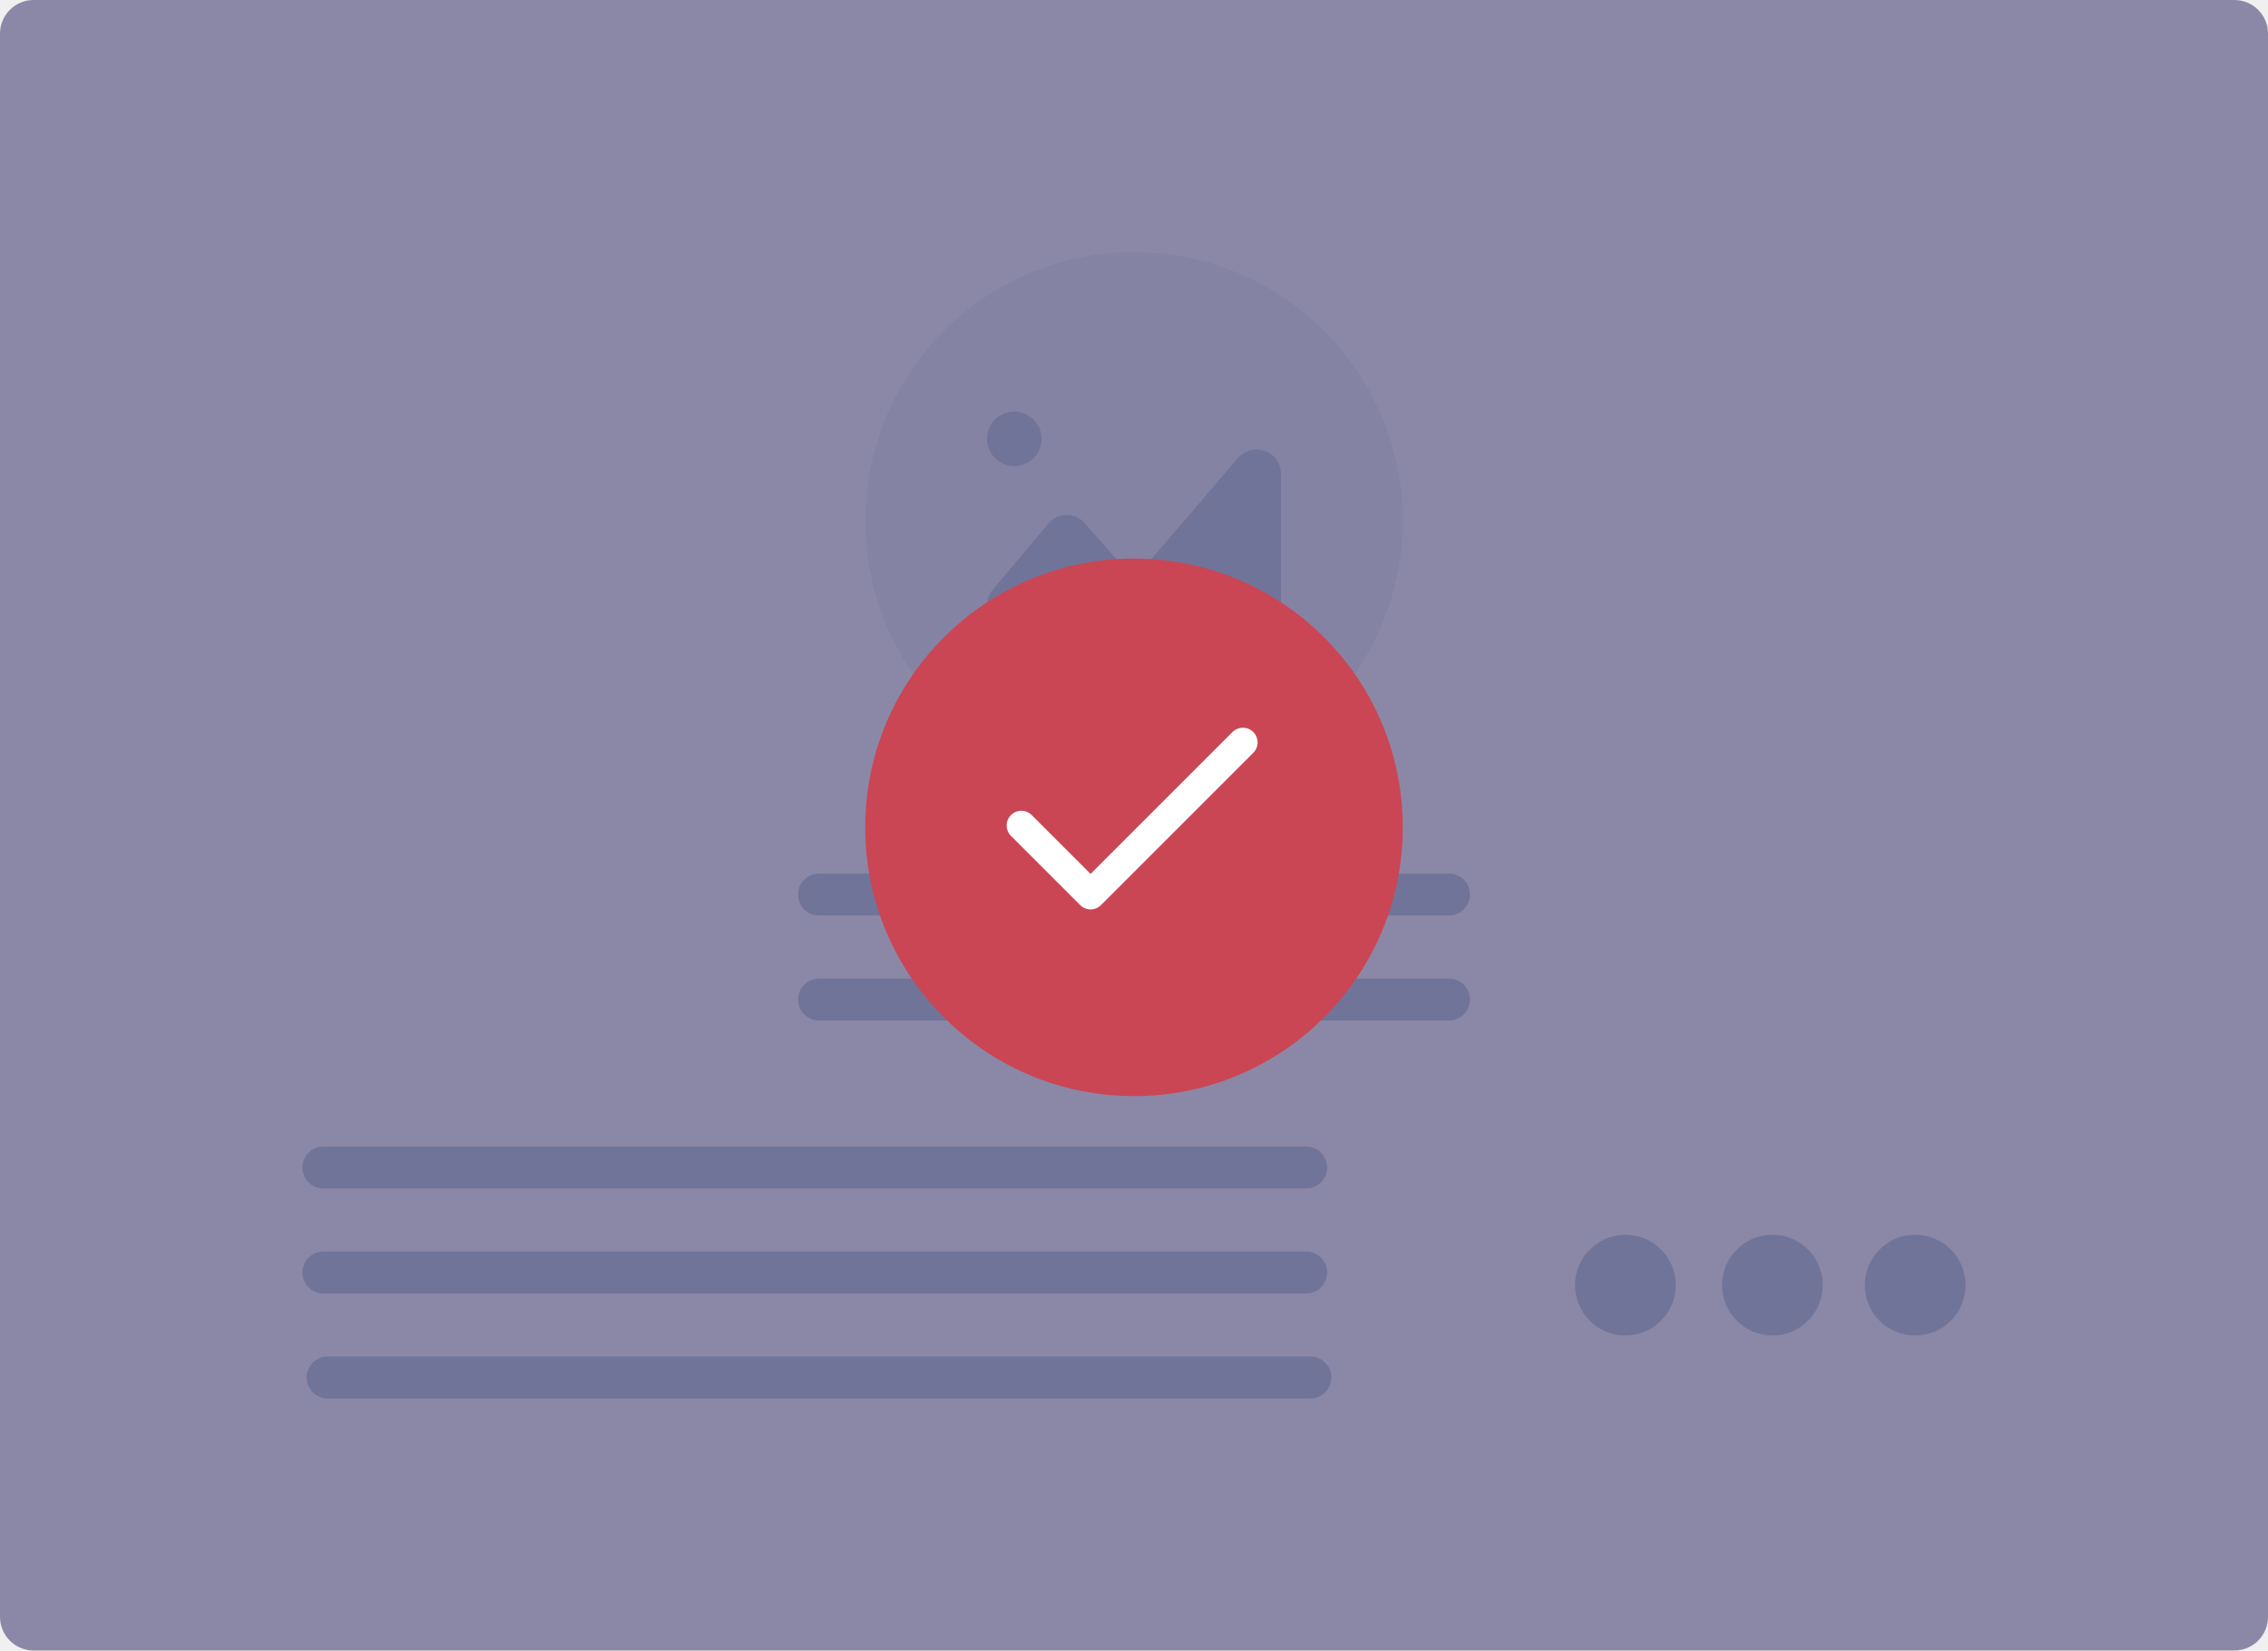
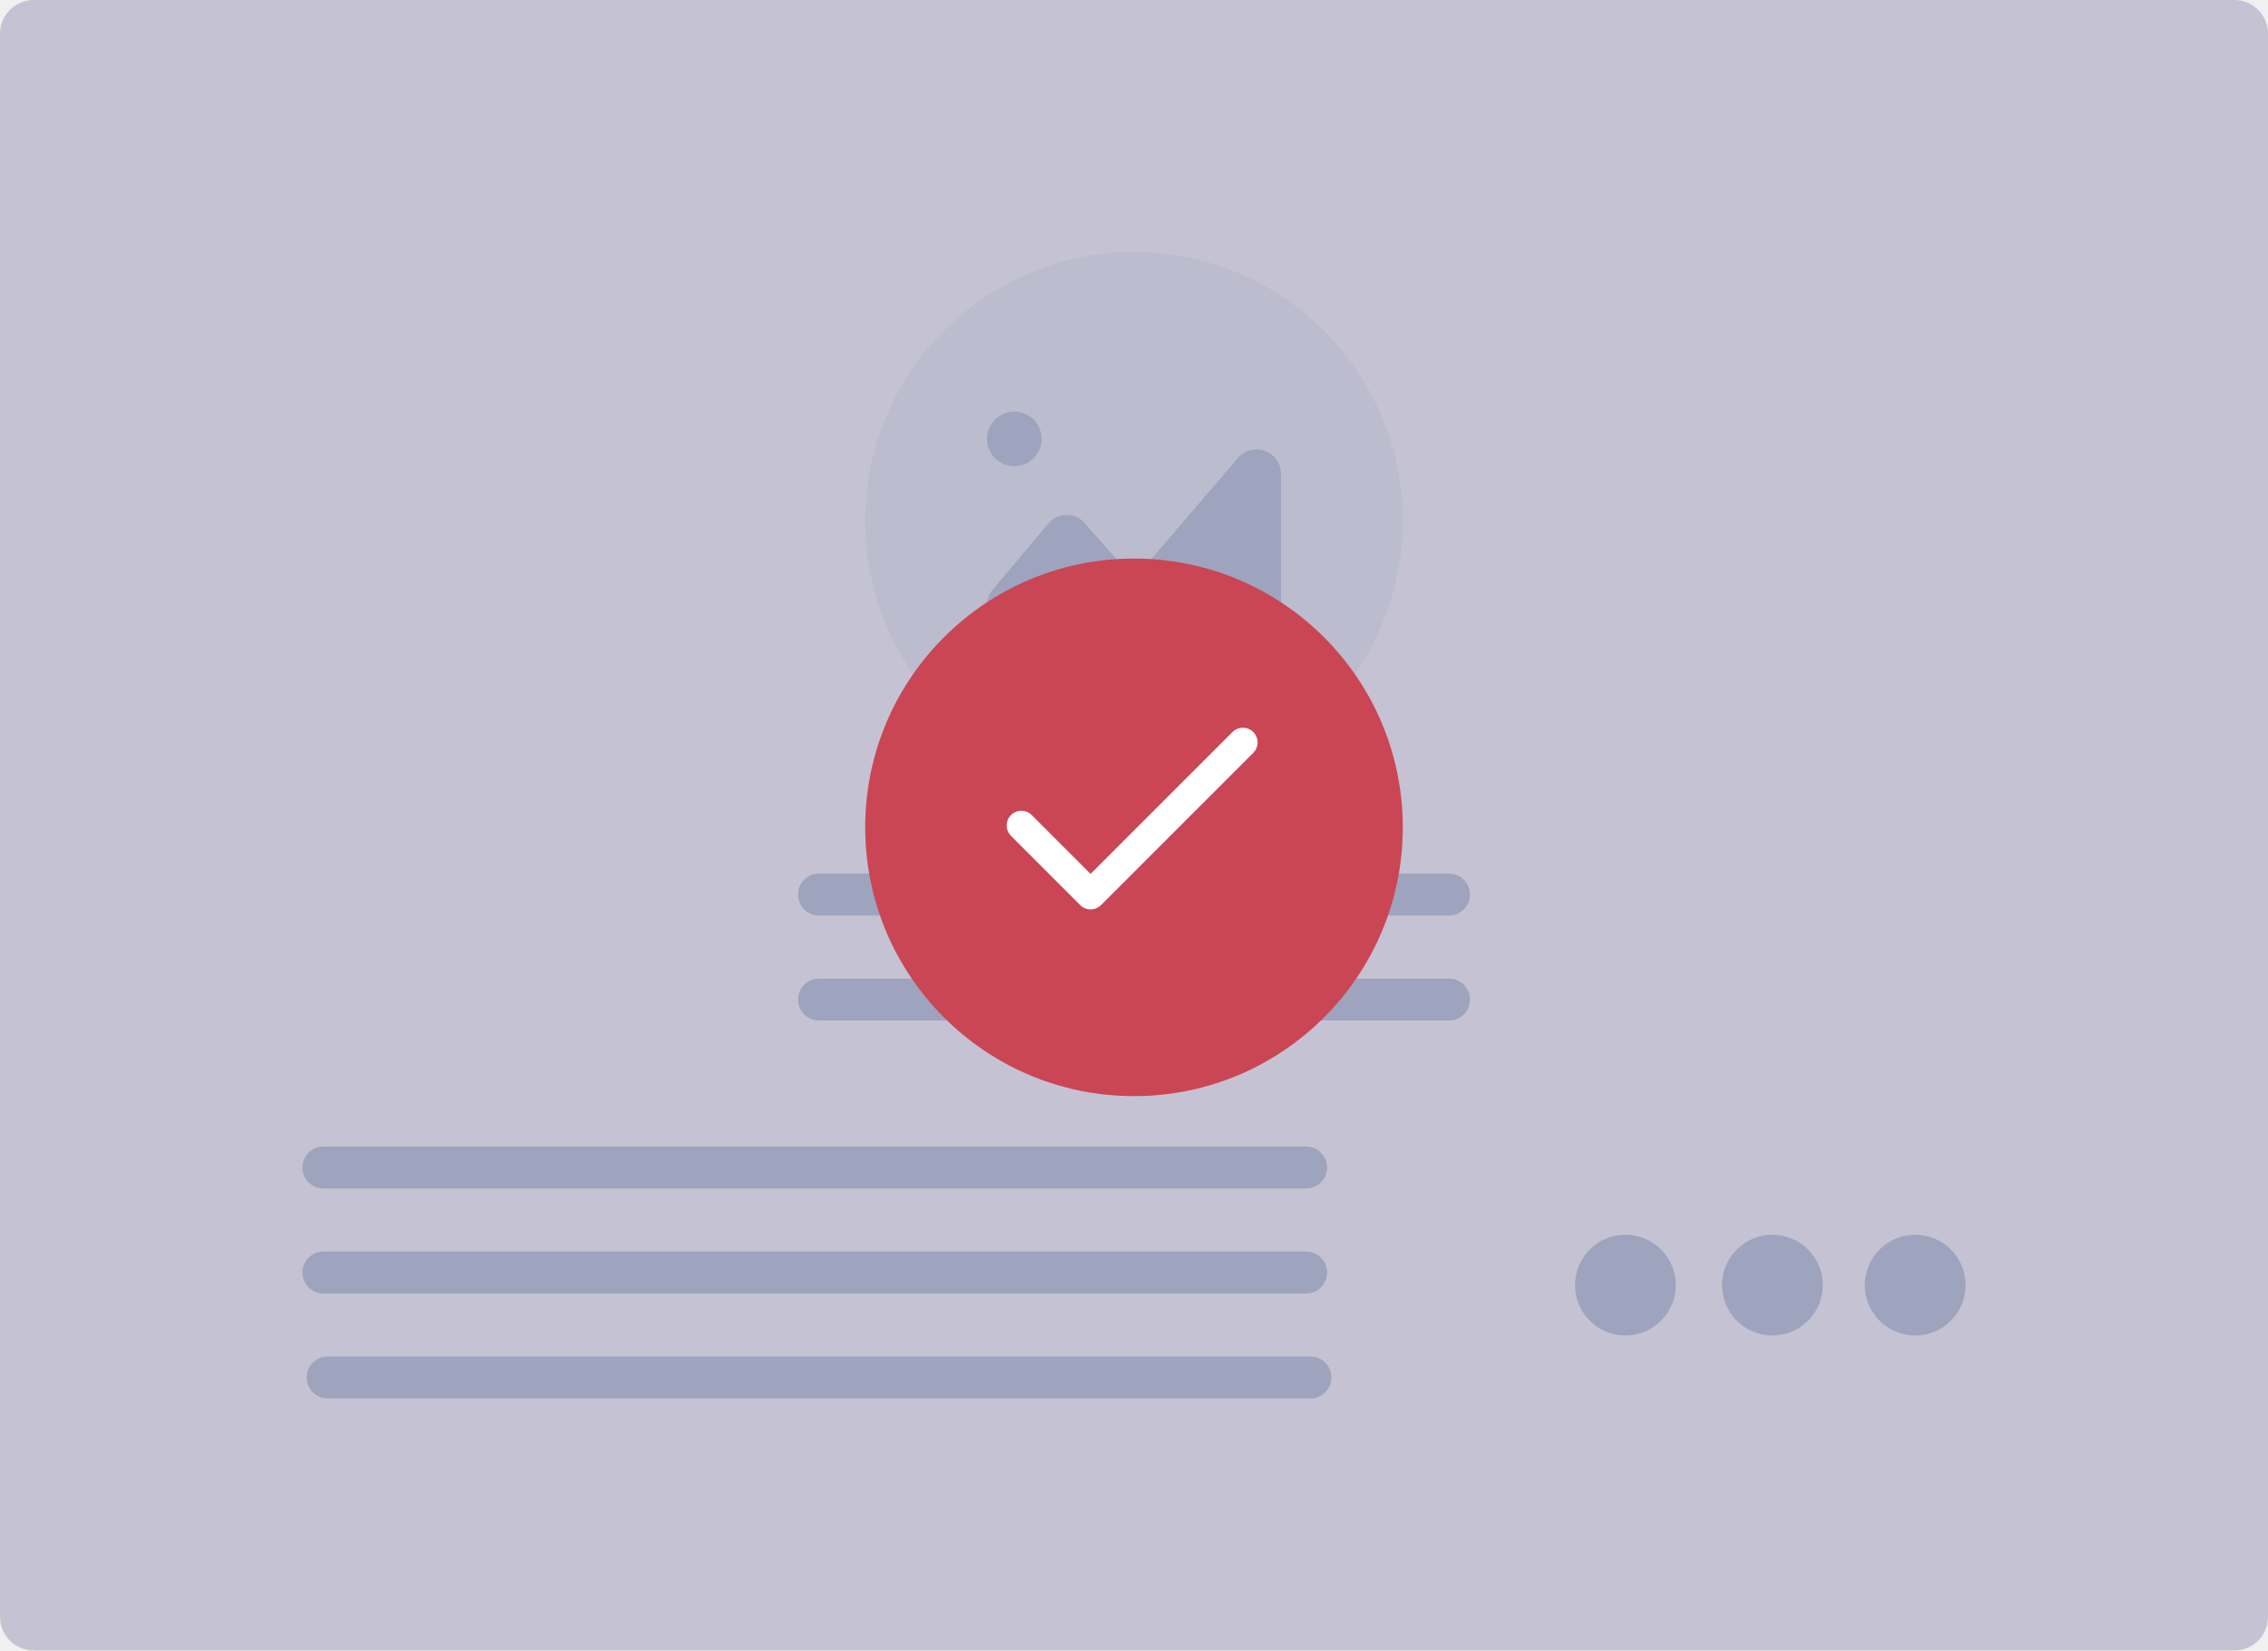
<svg xmlns="http://www.w3.org/2000/svg" width="540" height="393" viewBox="0 0 540 393" fill="none">
  <g clip-path="url(#clip0_60_134)">
    <path fill-rule="evenodd" clip-rule="evenodd" d="M8 0H532C536.418 0 540 3.582 540 8V385C540 389.418 536.418 393 532 393H8C3.582 393 0 389.418 0 385V8C0 3.582 3.582 0 8 0Z" fill="white" />
    <path d="M270 188C305.346 188 334 159.346 334 124C334 88.654 305.346 60 270 60C234.654 60 206 88.654 206 124C206 159.346 234.654 188 270 188Z" fill="#F2F5F8" />
    <path fill-rule="evenodd" clip-rule="evenodd" d="M301.282 107.403C299.023 106.52 296.503 107.11 294.827 108.952L271.439 136.255C270.747 137.013 269.615 137.107 269.078 136.724L257.579 123.858C256.315 122.877 254.755 122.47 253.165 122.697C251.586 122.931 250.201 123.776 249.365 124.957L236.24 140.528C234.86 142.31 234.611 144.679 235.599 146.708C236.583 148.737 238.593 150 240.841 150H299.167C302.383 150 305 147.369 305 144.136V112.869C305 110.429 303.542 108.287 301.282 107.403Z" fill="#CBD6E2" />
    <path fill-rule="evenodd" clip-rule="evenodd" d="M241.5 111C245.091 111 248 108.091 248 104.5C248 100.909 245.091 98 241.5 98C237.909 98 235 100.909 235 104.5C235 108.091 237.909 111 241.5 111Z" fill="#CBD6E2" />
    <path fill-rule="evenodd" clip-rule="evenodd" d="M195 208H345C347.761 208 350 210.239 350 213C350 215.761 347.761 218 345 218H195C192.239 218 190 215.761 190 213C190 210.239 192.239 208 195 208Z" fill="#CBD6E2" />
    <path fill-rule="evenodd" clip-rule="evenodd" d="M195 233H345C347.761 233 350 235.239 350 238C350 240.761 347.761 243 345 243H195C192.239 243 190 240.761 190 238C190 235.239 192.239 233 195 233Z" fill="#CBD6E2" />
    <path d="M387 318C393.627 318 399 312.627 399 306C399 299.373 393.627 294 387 294C380.373 294 375 299.373 375 306C375 312.627 380.373 318 387 318Z" fill="#CBD6E2" />
    <path d="M422 318C428.627 318 434 312.627 434 306C434 299.373 428.627 294 422 294C415.373 294 410 299.373 410 306C410 312.627 415.373 318 422 318Z" fill="#CBD6E2" />
    <path d="M456 318C462.627 318 468 312.627 468 306C468 299.373 462.627 294 456 294C449.373 294 444 299.373 444 306C444 312.627 449.373 318 456 318Z" fill="#CBD6E2" />
    <path fill-rule="evenodd" clip-rule="evenodd" d="M77 273H311C313.761 273 316 275.239 316 278C316 280.761 313.761 283 311 283H77C74.239 283 72 280.761 72 278C72 275.239 74.239 273 77 273Z" fill="#CBD6E2" />
    <path fill-rule="evenodd" clip-rule="evenodd" d="M77 298H311C313.761 298 316 300.239 316 303C316 305.761 313.761 308 311 308H77C74.239 308 72 305.761 72 303C72 300.239 74.239 298 77 298Z" fill="#CBD6E2" />
    <path fill-rule="evenodd" clip-rule="evenodd" d="M78 323H312C314.761 323 317 325.239 317 328C317 330.761 314.761 333 312 333H78C75.239 333 73 330.761 73 328C73 325.239 75.239 323 78 323Z" fill="#CBD6E2" />
-     <rect width="540" height="393" rx="8" fill="#181251" fill-opacity="0.5" />
+     <rect width="540" height="393" rx="8" fill="#181251" fill-opacity="0.25" />
    <path d="M270 261C305.346 261 334 232.346 334 197C334 161.654 305.346 133 270 133C234.654 133 206 161.654 206 197C206 232.346 234.654 261 270 261Z" fill="#CA4655" />
    <path d="M295.925 176.778L259.666 213.036L243.185 196.555" stroke="white" stroke-width="7" stroke-linecap="round" stroke-linejoin="round" />
  </g>
  <defs>
    <clipPath id="clip0_60_134">
      <rect width="540" height="393" rx="8" fill="white" />
    </clipPath>
  </defs>
</svg>
